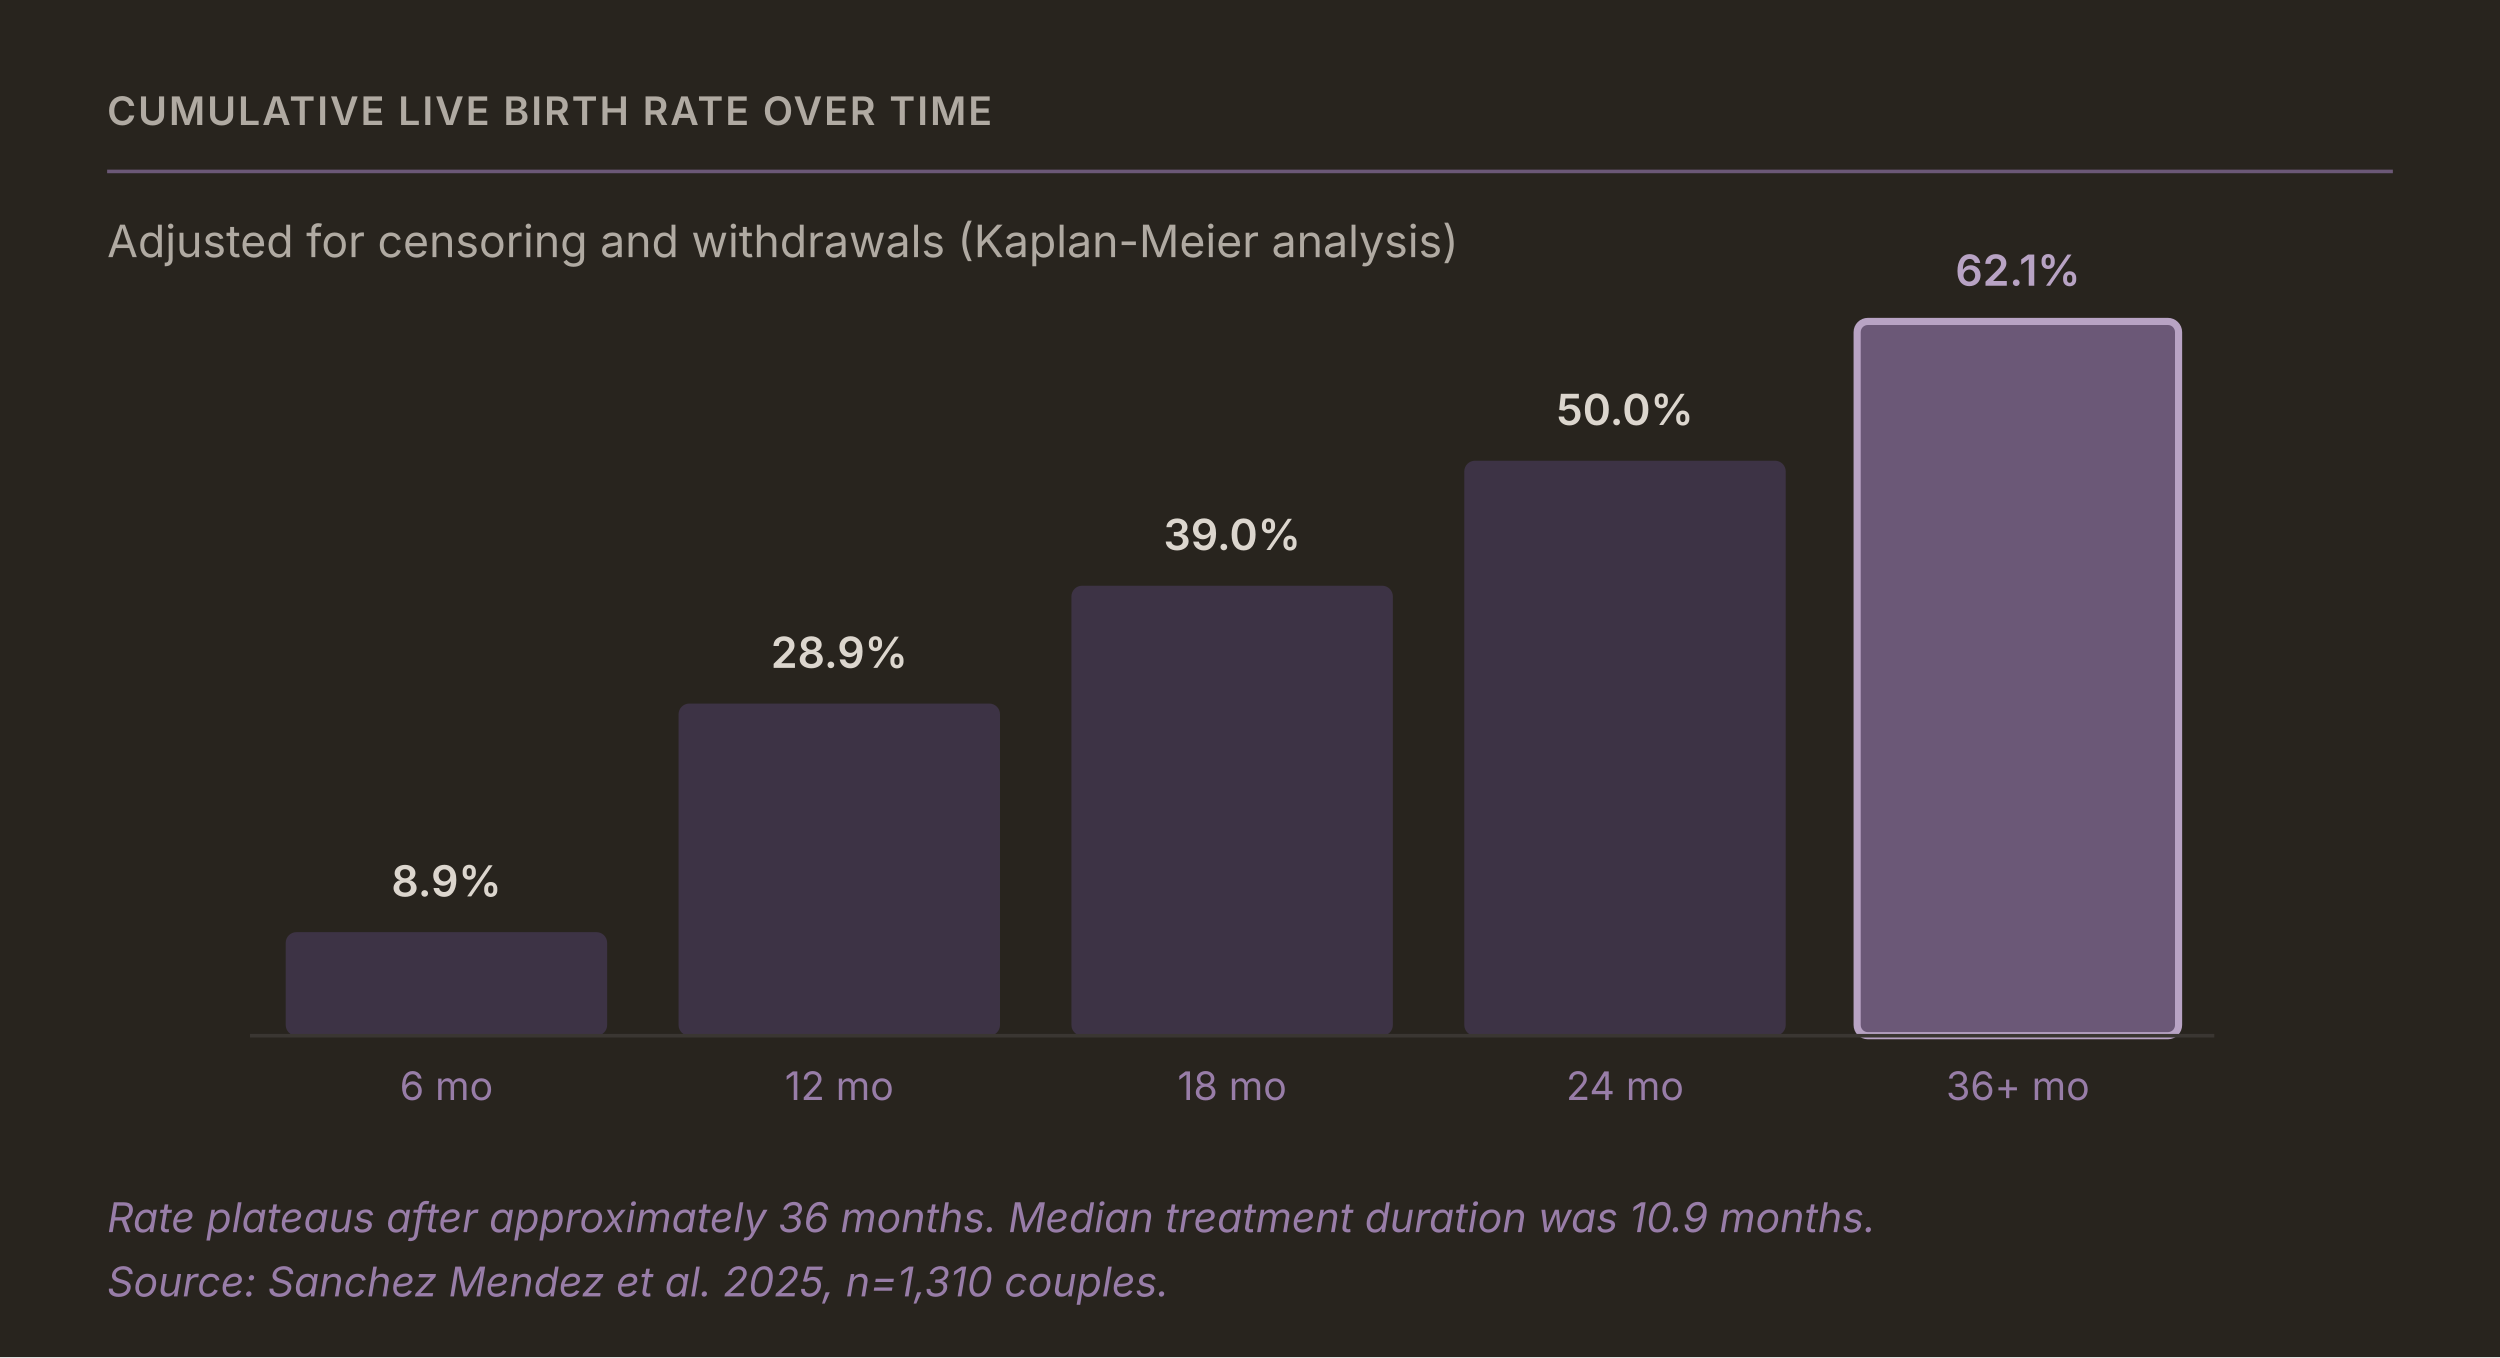
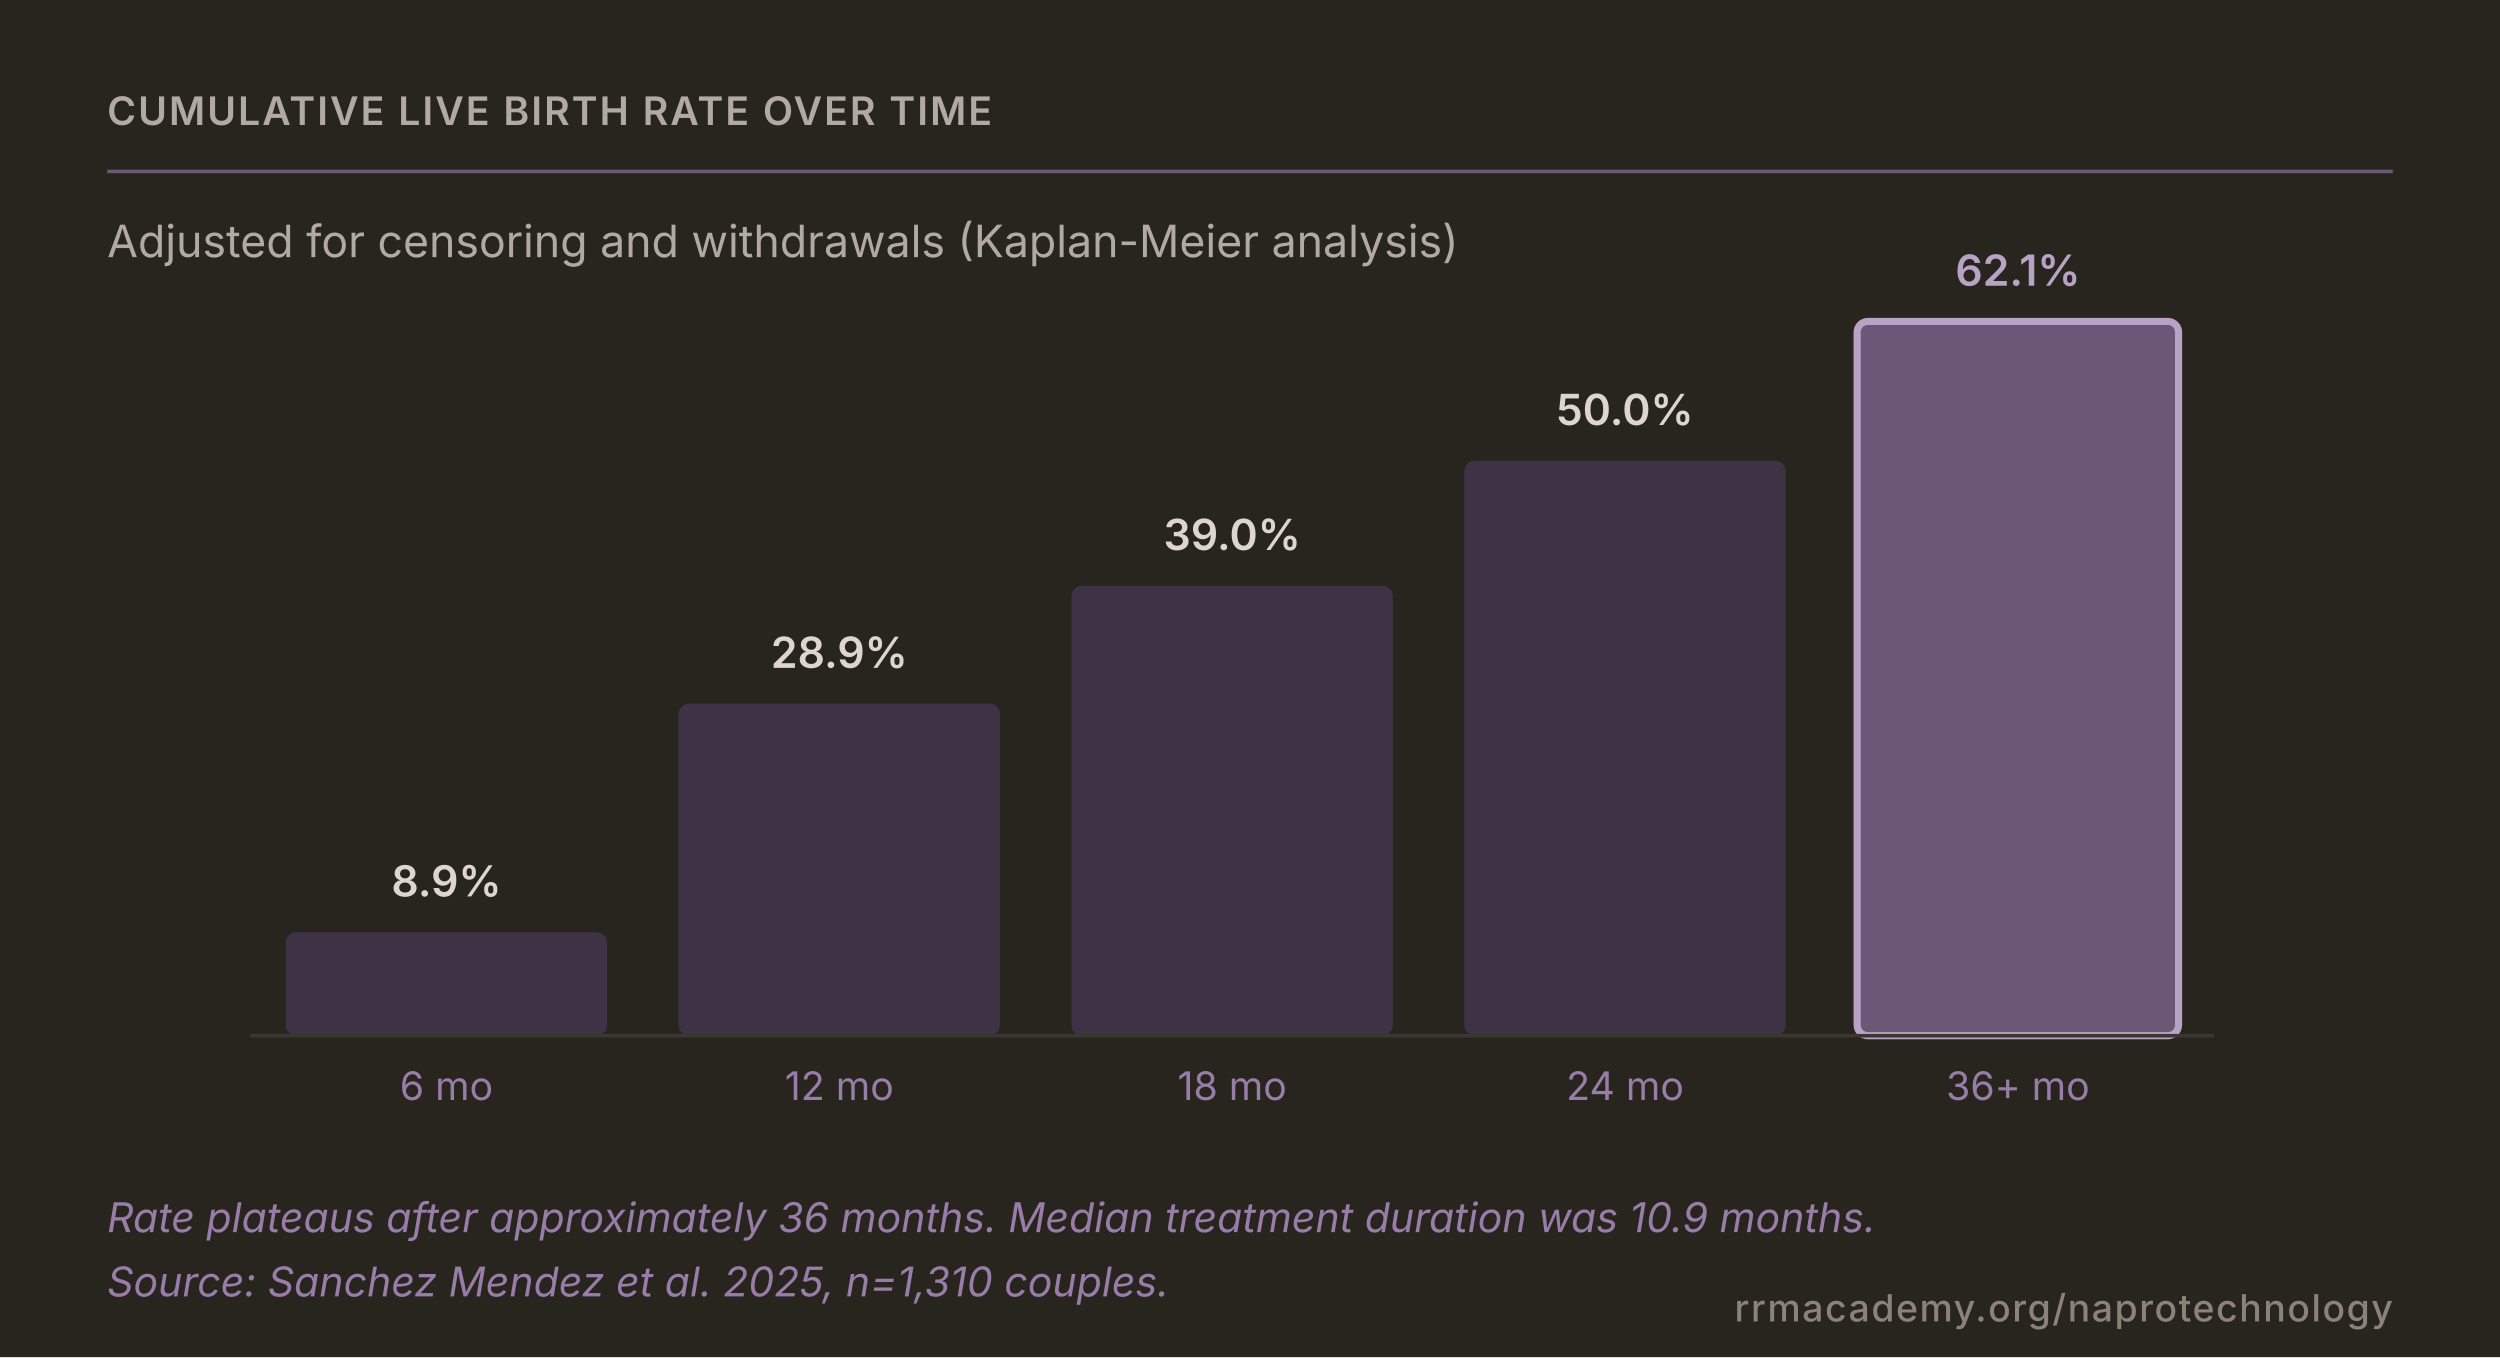
<svg xmlns="http://www.w3.org/2000/svg" viewBox="0 0 700 380" role="img" aria-label="Cumulative NaProTechnology live birth rate over time">
  <style>
    .heading { font-family: 'Inter', sans-serif; font-size: 11px; font-weight: 600; fill: #b0aaa2; letter-spacing: 0.05em; }
    .divider { stroke: #6b5877; stroke-width: 1; }
    .subtitle { font-family: 'Inter', sans-serif; font-size: 12.5px; font-weight: 400; fill: #b0aaa2; }
    .bar { fill: #3d3345; }
    .bar-final { fill: #6b5877; stroke: #b8a3c4; stroke-width: 2; }
    .val { font-family: 'Inter', sans-serif; font-size: 12px; font-weight: 600; fill: #dcd6ce; text-anchor: middle; }
    .val-final { fill: #b8a3c4; }
    .axis-label { font-family: 'Inter', sans-serif; font-size: 11px; font-weight: 400; fill: #987da8; text-anchor: middle; }
    .caption { font-family: 'Inter', sans-serif; font-size: 11.5px; font-style: italic; fill: #987da8; }
+     .attribution { font-family: 'Inter', sans-serif; font-size: 10.5px; font-weight: 500; fill: #8b827a; letter-spacing: 0.04em; text-anchor: end; }
  </style>
  <rect width="700" height="380" fill="#28241e" />
  <text x="30" y="35" class="heading">CUMULATIVE LIVE BIRTH RATE OVER TIME</text>
  <line x1="30" y1="48" x2="670" y2="48" class="divider" />
  <text x="30" y="72" class="subtitle">Adjusted for censoring and withdrawals (Kaplan-Meier analysis)</text>
  <rect x="80" y="261" width="90" height="29" rx="3" class="bar" />
  <text x="125" y="251" class="val">8.9%</text>
  <text x="125" y="308" class="axis-label">6 mo</text>
  <rect x="190" y="197" width="90" height="93" rx="3" class="bar" />
  <text x="235" y="187" class="val">28.9%</text>
  <text x="235" y="308" class="axis-label">12 mo</text>
  <rect x="300" y="164" width="90" height="126" rx="3" class="bar" />
  <text x="345" y="154" class="val">39.0%</text>
  <text x="345" y="308" class="axis-label">18 mo</text>
  <rect x="410" y="129" width="90" height="161" rx="3" class="bar" />
  <text x="455" y="119" class="val">50.0%</text>
  <text x="455" y="308" class="axis-label">24 mo</text>
  <rect x="520" y="90" width="90" height="200" rx="3" class="bar-final" />
  <text x="565" y="80" class="val val-final">62.1%</text>
  <text x="565" y="308" class="axis-label">36+ mo</text>
  <line x1="70" y1="290" x2="620" y2="290" stroke="#3a3632" stroke-width="1" />
  <text x="30" y="345" class="caption">Rate plateaus after approximately 36 months. Median treatment duration was 10.9 months.</text>
  <text x="30" y="363" class="caption">Source: Sanchez Mendez et al. 2025, n=1,310 couples.</text>
+   <text x="670" y="370" class="attribution">rrmacademy.org/naprotechnology</text>
</svg>
